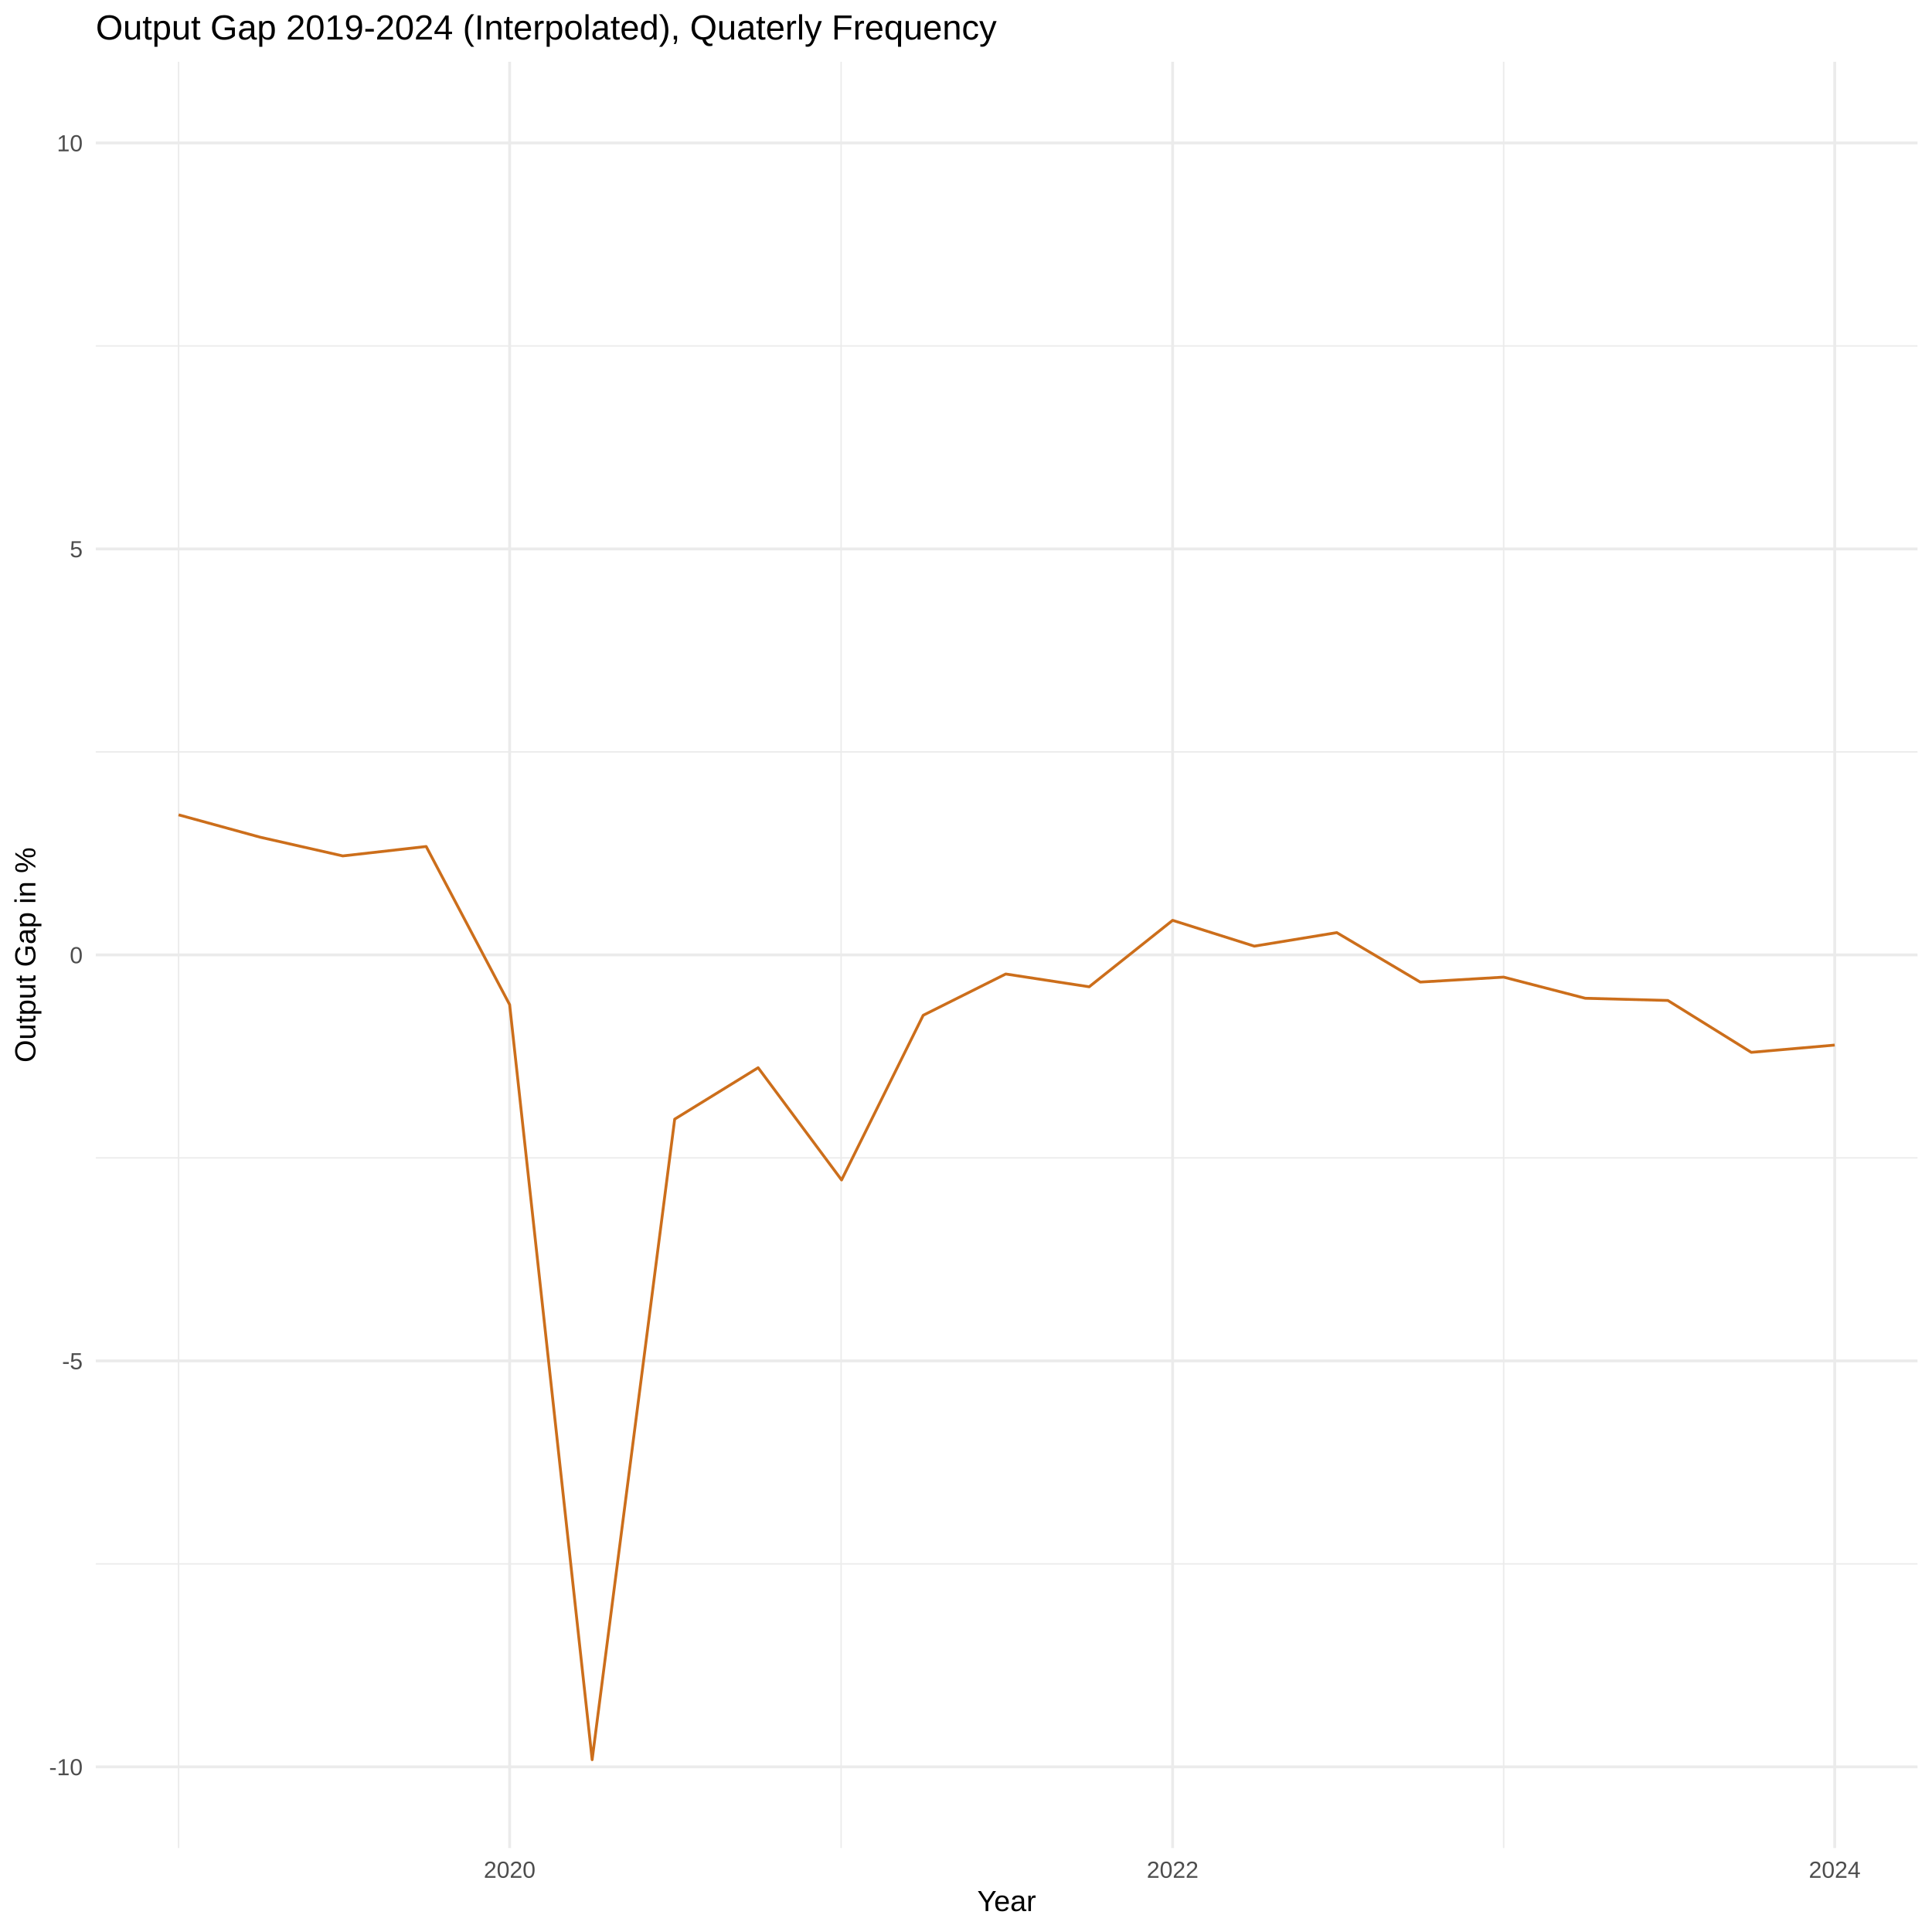
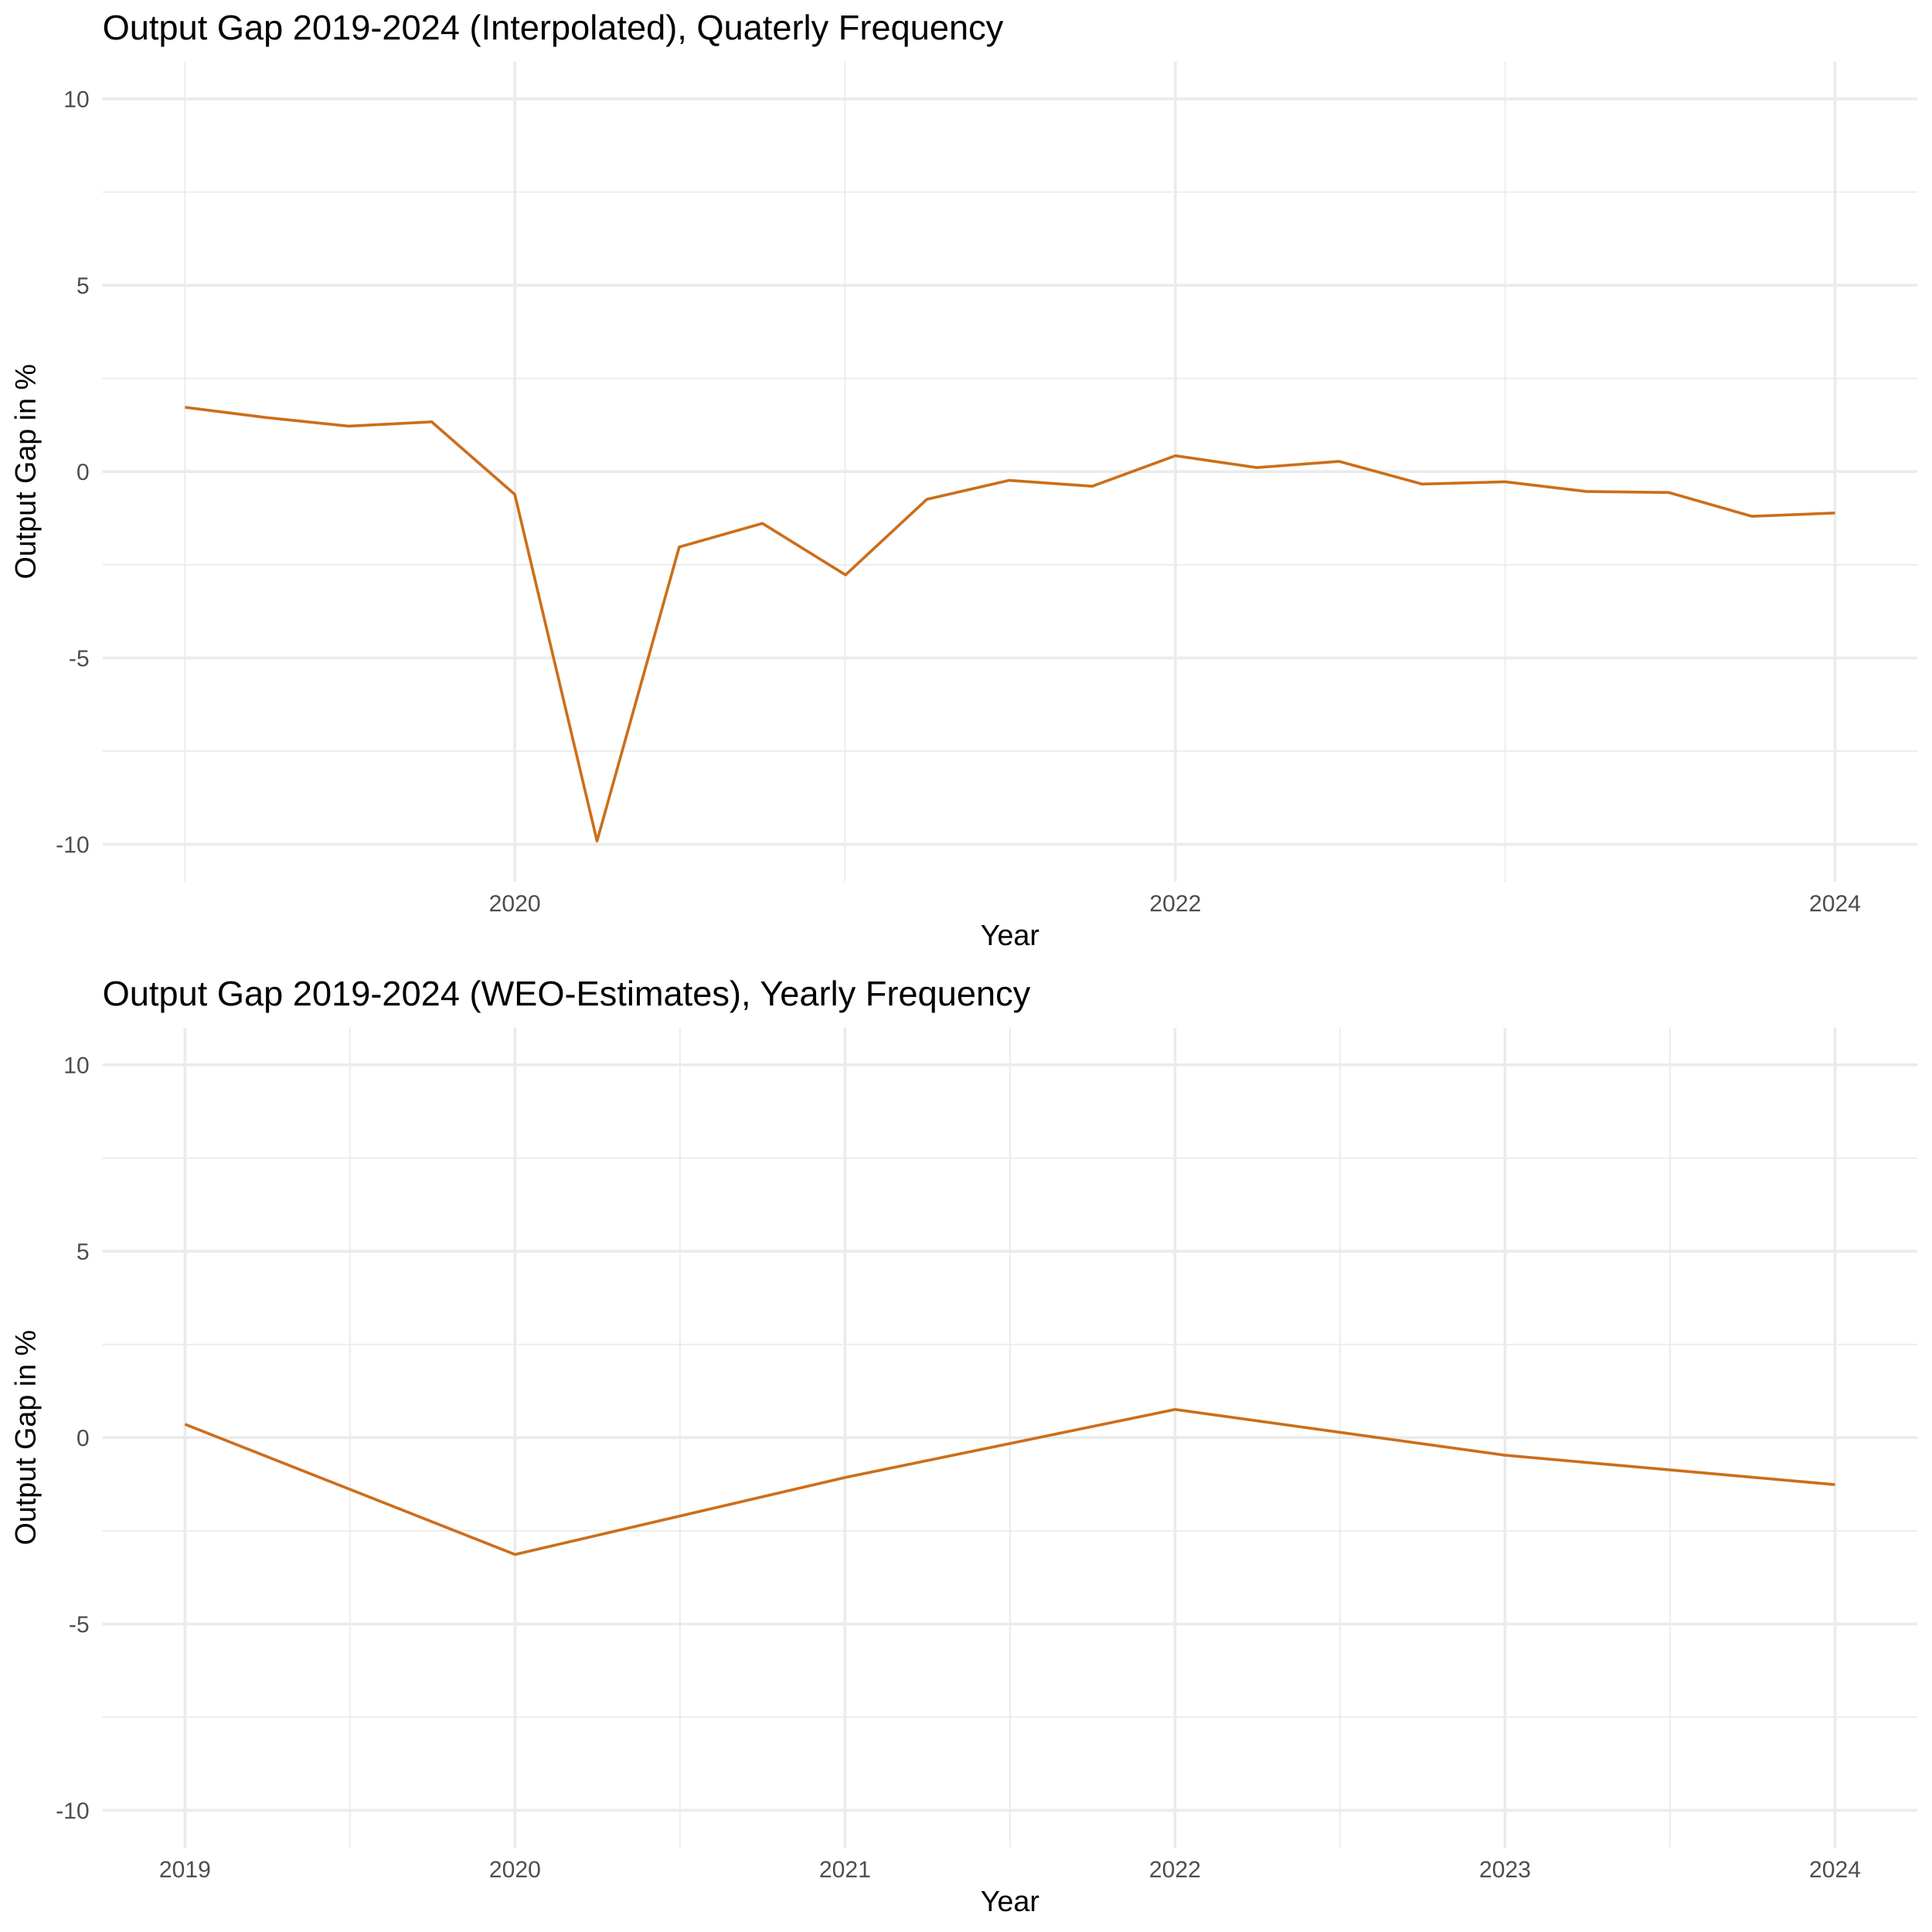
<svg xmlns="http://www.w3.org/2000/svg" class="svglite" width="730.19pt" height="730.19pt" viewBox="0 0 730.19 730.19">
  <defs>
    <style type="text/css">
    .svglite line, .svglite polyline, .svglite polygon, .svglite path, .svglite rect, .svglite circle {
      fill: none;
      stroke: #000000;
      stroke-linecap: round;
      stroke-linejoin: round;
      stroke-miterlimit: 10.00;
    }
    .svglite text {
      white-space: pre;
    }
  </style>
  </defs>
  <rect width="100%" height="100%" style="stroke: none; fill: none;" />
  <defs>
    <clipPath id="cpMC4wMHw3MzAuMTl8MC4wMHw3MzAuMTk=">
      <rect x="0.00" y="0.00" width="730.19" height="730.19" />
    </clipPath>
  </defs>
  <g clip-path="url(#cpMC4wMHw3MzAuMTl8MC4wMHw3MzAuMTk=)">
</g>
  <defs>
-     <clipPath id="cpMzYuMjB8NzI0LjcyfDIzLjM0fDY5OC40Ng==">
-       <rect x="36.20" y="23.34" width="688.52" height="675.13" />
+     <clipPath id="cpMC4wMHw3MzAuMTl8MC4wMHwzNjUuMTA=">
+       <rect x="0.00" y="0.00" width="730.19" height="365.10" />
    </clipPath>
  </defs>
-   <g clip-path="url(#cpMzYuMjB8NzI0LjcyfDIzLjM0fDY5OC40Ng==)">
-     <polyline points="36.20,591.05 724.72,591.05 " style="stroke-width: 0.53; stroke: #EBEBEB; stroke-linecap: butt;" />
-     <polyline points="36.20,437.62 724.72,437.62 " style="stroke-width: 0.53; stroke: #EBEBEB; stroke-linecap: butt;" />
-     <polyline points="36.20,284.18 724.72,284.18 " style="stroke-width: 0.53; stroke: #EBEBEB; stroke-linecap: butt;" />
-     <polyline points="36.20,130.74 724.72,130.74 " style="stroke-width: 0.53; stroke: #EBEBEB; stroke-linecap: butt;" />
-     <polyline points="67.49,698.46 67.49,23.34 " style="stroke-width: 0.53; stroke: #EBEBEB; stroke-linecap: butt;" />
-     <polyline points="317.90,698.46 317.90,23.34 " style="stroke-width: 0.53; stroke: #EBEBEB; stroke-linecap: butt;" />
-     <polyline points="568.30,698.46 568.30,23.34 " style="stroke-width: 0.53; stroke: #EBEBEB; stroke-linecap: butt;" />
-     <polyline points="36.20,667.77 724.72,667.77 " style="stroke-width: 1.07; stroke: #EBEBEB; stroke-linecap: butt;" />
-     <polyline points="36.20,514.34 724.72,514.34 " style="stroke-width: 1.07; stroke: #EBEBEB; stroke-linecap: butt;" />
-     <polyline points="36.20,360.90 724.72,360.90 " style="stroke-width: 1.07; stroke: #EBEBEB; stroke-linecap: butt;" />
-     <polyline points="36.20,207.46 724.72,207.46 " style="stroke-width: 1.07; stroke: #EBEBEB; stroke-linecap: butt;" />
-     <polyline points="36.20,54.02 724.72,54.02 " style="stroke-width: 1.07; stroke: #EBEBEB; stroke-linecap: butt;" />
-     <polyline points="192.61,698.46 192.61,23.34 " style="stroke-width: 1.07; stroke: #EBEBEB; stroke-linecap: butt;" />
-     <polyline points="443.19,698.46 443.19,23.34 " style="stroke-width: 1.07; stroke: #EBEBEB; stroke-linecap: butt;" />
-     <polyline points="693.42,698.46 693.42,23.34 " style="stroke-width: 1.07; stroke: #EBEBEB; stroke-linecap: butt;" />
-     <polyline points="67.49,307.96 98.34,316.42 129.54,323.49 161.07,319.93 192.61,379.70 223.80,665.07 255.00,422.97 286.53,403.54 318.07,445.96 348.92,383.72 380.11,368.12 411.65,372.95 443.19,347.84 474.04,357.59 505.23,352.48 536.77,371.17 568.30,369.30 599.15,377.29 630.35,378.12 661.88,397.73 693.42,394.98 " style="stroke-width: 1.07; stroke: #CC6E1B; stroke-linecap: butt;" />
+   <g clip-path="url(#cpMC4wMHw3MzAuMTl8MC4wMHwzNjUuMTA=)">
+ </g>
+   <g clip-path="url(#cpMC4wMHw3MzAuMTl8MC4wMHw3MzAuMTk=)">
+ </g>
+   <defs>
+     <clipPath id="cpMzguNzN8NzI0LjcyfDIzLjI4fDMzMy4xOQ==">
+       <rect x="38.73" y="23.28" width="685.99" height="309.91" />
+     </clipPath>
+   </defs>
+   <g clip-path="url(#cpMzguNzN8NzI0LjcyfDIzLjI4fDMzMy4xOQ==)">
+     <polyline points="38.73,283.89 724.72,283.89 " style="stroke-width: 0.53; stroke: #EBEBEB; stroke-linecap: butt;" />
+     <polyline points="38.73,213.45 724.72,213.45 " style="stroke-width: 0.53; stroke: #EBEBEB; stroke-linecap: butt;" />
+     <polyline points="38.73,143.02 724.72,143.02 " style="stroke-width: 0.53; stroke: #EBEBEB; stroke-linecap: butt;" />
+     <polyline points="38.73,72.58 724.72,72.58 " style="stroke-width: 0.53; stroke: #EBEBEB; stroke-linecap: butt;" />
+     <polyline points="69.91,333.19 69.91,23.28 " style="stroke-width: 0.53; stroke: #EBEBEB; stroke-linecap: butt;" />
+     <polyline points="319.39,333.19 319.39,23.28 " style="stroke-width: 0.53; stroke: #EBEBEB; stroke-linecap: butt;" />
+     <polyline points="568.88,333.19 568.88,23.28 " style="stroke-width: 0.53; stroke: #EBEBEB; stroke-linecap: butt;" />
+     <polyline points="38.73,319.11 724.72,319.11 " style="stroke-width: 1.07; stroke: #EBEBEB; stroke-linecap: butt;" />
+     <polyline points="38.73,248.67 724.72,248.67 " style="stroke-width: 1.07; stroke: #EBEBEB; stroke-linecap: butt;" />
+     <polyline points="38.73,178.24 724.72,178.24 " style="stroke-width: 1.07; stroke: #EBEBEB; stroke-linecap: butt;" />
+     <polyline points="38.73,107.80 724.72,107.80 " style="stroke-width: 1.07; stroke: #EBEBEB; stroke-linecap: butt;" />
+     <polyline points="38.73,37.37 724.72,37.37 " style="stroke-width: 1.07; stroke: #EBEBEB; stroke-linecap: butt;" />
+     <polyline points="194.56,333.19 194.56,23.28 " style="stroke-width: 1.07; stroke: #EBEBEB; stroke-linecap: butt;" />
+     <polyline points="444.22,333.19 444.22,23.28 " style="stroke-width: 1.07; stroke: #EBEBEB; stroke-linecap: butt;" />
+     <polyline points="693.53,333.19 693.53,23.28 " style="stroke-width: 1.07; stroke: #EBEBEB; stroke-linecap: butt;" />
+     <polyline points="69.91,153.94 100.64,157.82 131.72,161.06 163.14,159.43 194.56,186.87 225.64,317.87 256.72,206.73 288.14,197.81 319.56,217.28 350.30,188.71 381.38,181.55 412.80,183.77 444.22,172.24 474.96,176.72 506.04,174.37 537.46,182.95 568.88,182.09 599.61,185.76 630.69,186.14 662.11,195.14 693.53,193.88 " style="stroke-width: 1.07; stroke: #CC6E1B; stroke-linecap: butt;" />
  </g>
  <g clip-path="url(#cpMC4wMHw3MzAuMTl8MC4wMHw3MzAuMTk=)">
-     <text x="31.27" y="670.93" text-anchor="end" style="font-size: 8.80px;fill: #4D4D4D; font-family: &quot;Arial&quot;;" textLength="12.72px" lengthAdjust="spacingAndGlyphs">-10</text>
-     <text x="31.27" y="517.49" text-anchor="end" style="font-size: 8.80px;fill: #4D4D4D; font-family: &quot;Arial&quot;;" textLength="7.83px" lengthAdjust="spacingAndGlyphs">-5</text>
-     <text x="31.27" y="364.05" text-anchor="end" style="font-size: 8.80px;fill: #4D4D4D; font-family: &quot;Arial&quot;;" textLength="4.90px" lengthAdjust="spacingAndGlyphs">0</text>
-     <text x="31.27" y="210.61" text-anchor="end" style="font-size: 8.80px;fill: #4D4D4D; font-family: &quot;Arial&quot;;" textLength="4.90px" lengthAdjust="spacingAndGlyphs">5</text>
-     <text x="31.27" y="57.18" text-anchor="end" style="font-size: 8.80px;fill: #4D4D4D; font-family: &quot;Arial&quot;;" textLength="9.79px" lengthAdjust="spacingAndGlyphs">10</text>
-     <text x="192.61" y="709.70" text-anchor="middle" style="font-size: 8.80px;fill: #4D4D4D; font-family: &quot;Arial&quot;;" textLength="19.58px" lengthAdjust="spacingAndGlyphs">2020</text>
-     <text x="443.19" y="709.70" text-anchor="middle" style="font-size: 8.80px;fill: #4D4D4D; font-family: &quot;Arial&quot;;" textLength="19.58px" lengthAdjust="spacingAndGlyphs">2022</text>
-     <text x="693.42" y="709.70" text-anchor="middle" style="font-size: 8.80px;fill: #4D4D4D; font-family: &quot;Arial&quot;;" textLength="19.58px" lengthAdjust="spacingAndGlyphs">2024</text>
-     <text x="380.46" y="722.28" text-anchor="middle" style="font-size: 11.00px; font-family: &quot;Arial&quot;;" textLength="23.24px" lengthAdjust="spacingAndGlyphs">Year</text>
-     <text transform="translate(13.37,360.90) rotate(-90)" text-anchor="middle" style="font-size: 11.00px; font-family: &quot;Arial&quot;;" textLength="81.31px" lengthAdjust="spacingAndGlyphs">Output Gap in %</text>
-     <text x="36.20" y="14.94" style="font-size: 13.20px; font-family: &quot;Arial&quot;;" textLength="340.24px" lengthAdjust="spacingAndGlyphs">Output Gap 2019-2024 (Interpolated), Quaterly Frequency</text>
+     <text x="33.79" y="322.26" text-anchor="end" style="font-size: 8.80px;fill: #4D4D4D; font-family: &quot;Arial&quot;;" textLength="12.72px" lengthAdjust="spacingAndGlyphs">-10</text>
+     <text x="33.79" y="251.83" text-anchor="end" style="font-size: 8.80px;fill: #4D4D4D; font-family: &quot;Arial&quot;;" textLength="7.83px" lengthAdjust="spacingAndGlyphs">-5</text>
+     <text x="33.79" y="181.39" text-anchor="end" style="font-size: 8.80px;fill: #4D4D4D; font-family: &quot;Arial&quot;;" textLength="4.90px" lengthAdjust="spacingAndGlyphs">0</text>
+     <text x="33.79" y="110.96" text-anchor="end" style="font-size: 8.80px;fill: #4D4D4D; font-family: &quot;Arial&quot;;" textLength="4.90px" lengthAdjust="spacingAndGlyphs">5</text>
+     <text x="33.79" y="40.52" text-anchor="end" style="font-size: 8.80px;fill: #4D4D4D; font-family: &quot;Arial&quot;;" textLength="9.79px" lengthAdjust="spacingAndGlyphs">10</text>
+     <text x="194.56" y="344.43" text-anchor="middle" style="font-size: 8.80px;fill: #4D4D4D; font-family: &quot;Arial&quot;;" textLength="19.58px" lengthAdjust="spacingAndGlyphs">2020</text>
+     <text x="444.22" y="344.43" text-anchor="middle" style="font-size: 8.80px;fill: #4D4D4D; font-family: &quot;Arial&quot;;" textLength="19.58px" lengthAdjust="spacingAndGlyphs">2022</text>
+     <text x="693.53" y="344.43" text-anchor="middle" style="font-size: 8.80px;fill: #4D4D4D; font-family: &quot;Arial&quot;;" textLength="19.58px" lengthAdjust="spacingAndGlyphs">2024</text>
+     <text x="381.72" y="357.20" text-anchor="middle" style="font-size: 11.00px; font-family: &quot;Arial&quot;;" textLength="23.24px" lengthAdjust="spacingAndGlyphs">Year</text>
+     <text transform="translate(13.37,178.24) rotate(-90)" text-anchor="middle" style="font-size: 11.00px; font-family: &quot;Arial&quot;;" textLength="81.31px" lengthAdjust="spacingAndGlyphs">Output Gap in %</text>
+     <text x="38.73" y="14.94" style="font-size: 13.20px; font-family: &quot;Arial&quot;;" textLength="340.24px" lengthAdjust="spacingAndGlyphs">Output Gap 2019-2024 (Interpolated), Quaterly Frequency</text>
+   </g>
+   <defs>
+     <clipPath id="cpMC4wMHw3MzAuMTl8MzY1LjEwfDczMC4xOQ==">
+       <rect x="0.00" y="365.10" width="730.19" height="365.10" />
+     </clipPath>
+   </defs>
+   <g clip-path="url(#cpMC4wMHw3MzAuMTl8MzY1LjEwfDczMC4xOQ==)">
+ </g>
+   <g clip-path="url(#cpMC4wMHw3MzAuMTl8MC4wMHw3MzAuMTk=)">
+ </g>
+   <defs>
+     <clipPath id="cpMzguNzN8NzI0LjcyfDM4OC4zOHw2OTguMjk=">
+       <rect x="38.73" y="388.38" width="685.99" height="309.91" />
+     </clipPath>
+   </defs>
+   <g clip-path="url(#cpMzguNzN8NzI0LjcyfDM4OC4zOHw2OTguMjk=)">
+     <polyline points="38.73,648.99 724.72,648.99 " style="stroke-width: 0.53; stroke: #EBEBEB; stroke-linecap: butt;" />
+     <polyline points="38.73,578.55 724.72,578.55 " style="stroke-width: 0.53; stroke: #EBEBEB; stroke-linecap: butt;" />
+     <polyline points="38.73,508.12 724.72,508.12 " style="stroke-width: 0.53; stroke: #EBEBEB; stroke-linecap: butt;" />
+     <polyline points="38.73,437.68 724.72,437.68 " style="stroke-width: 0.53; stroke: #EBEBEB; stroke-linecap: butt;" />
+     <polyline points="132.27,698.29 132.27,388.38 " style="stroke-width: 0.53; stroke: #EBEBEB; stroke-linecap: butt;" />
+     <polyline points="257.00,698.29 257.00,388.38 " style="stroke-width: 0.53; stroke: #EBEBEB; stroke-linecap: butt;" />
+     <polyline points="381.72,698.29 381.72,388.38 " style="stroke-width: 0.53; stroke: #EBEBEB; stroke-linecap: butt;" />
+     <polyline points="506.45,698.29 506.45,388.38 " style="stroke-width: 0.53; stroke: #EBEBEB; stroke-linecap: butt;" />
+     <polyline points="631.17,698.29 631.17,388.38 " style="stroke-width: 0.53; stroke: #EBEBEB; stroke-linecap: butt;" />
+     <polyline points="38.73,684.20 724.72,684.20 " style="stroke-width: 1.07; stroke: #EBEBEB; stroke-linecap: butt;" />
+     <polyline points="38.73,613.77 724.72,613.77 " style="stroke-width: 1.07; stroke: #EBEBEB; stroke-linecap: butt;" />
+     <polyline points="38.73,543.33 724.72,543.33 " style="stroke-width: 1.07; stroke: #EBEBEB; stroke-linecap: butt;" />
+     <polyline points="38.73,472.90 724.72,472.90 " style="stroke-width: 1.07; stroke: #EBEBEB; stroke-linecap: butt;" />
+     <polyline points="38.73,402.46 724.72,402.46 " style="stroke-width: 1.07; stroke: #EBEBEB; stroke-linecap: butt;" />
+     <polyline points="69.91,698.29 69.91,388.38 " style="stroke-width: 1.07; stroke: #EBEBEB; stroke-linecap: butt;" />
+     <polyline points="194.63,698.29 194.63,388.38 " style="stroke-width: 1.07; stroke: #EBEBEB; stroke-linecap: butt;" />
+     <polyline points="319.36,698.29 319.36,388.38 " style="stroke-width: 1.07; stroke: #EBEBEB; stroke-linecap: butt;" />
+     <polyline points="444.08,698.29 444.08,388.38 " style="stroke-width: 1.07; stroke: #EBEBEB; stroke-linecap: butt;" />
+     <polyline points="568.81,698.29 568.81,388.38 " style="stroke-width: 1.07; stroke: #EBEBEB; stroke-linecap: butt;" />
+     <polyline points="693.53,698.29 693.53,388.38 " style="stroke-width: 1.07; stroke: #EBEBEB; stroke-linecap: butt;" />
+     <polyline points="69.91,538.30 194.63,587.51 319.36,558.41 444.08,532.70 568.81,550.00 693.53,561.11 " style="stroke-width: 1.07; stroke: #CC6E1B; stroke-linecap: butt;" />
+   </g>
+   <g clip-path="url(#cpMC4wMHw3MzAuMTl8MC4wMHw3MzAuMTk=)">
+     <text x="33.79" y="687.36" text-anchor="end" style="font-size: 8.80px;fill: #4D4D4D; font-family: &quot;Arial&quot;;" textLength="12.72px" lengthAdjust="spacingAndGlyphs">-10</text>
+     <text x="33.79" y="616.92" text-anchor="end" style="font-size: 8.80px;fill: #4D4D4D; font-family: &quot;Arial&quot;;" textLength="7.83px" lengthAdjust="spacingAndGlyphs">-5</text>
+     <text x="33.79" y="546.49" text-anchor="end" style="font-size: 8.80px;fill: #4D4D4D; font-family: &quot;Arial&quot;;" textLength="4.90px" lengthAdjust="spacingAndGlyphs">0</text>
+     <text x="33.79" y="476.05" text-anchor="end" style="font-size: 8.80px;fill: #4D4D4D; font-family: &quot;Arial&quot;;" textLength="4.90px" lengthAdjust="spacingAndGlyphs">5</text>
+     <text x="33.79" y="405.62" text-anchor="end" style="font-size: 8.80px;fill: #4D4D4D; font-family: &quot;Arial&quot;;" textLength="9.79px" lengthAdjust="spacingAndGlyphs">10</text>
+     <text x="69.91" y="709.53" text-anchor="middle" style="font-size: 8.80px;fill: #4D4D4D; font-family: &quot;Arial&quot;;" textLength="19.58px" lengthAdjust="spacingAndGlyphs">2019</text>
+     <text x="194.63" y="709.53" text-anchor="middle" style="font-size: 8.80px;fill: #4D4D4D; font-family: &quot;Arial&quot;;" textLength="19.58px" lengthAdjust="spacingAndGlyphs">2020</text>
+     <text x="319.36" y="709.53" text-anchor="middle" style="font-size: 8.80px;fill: #4D4D4D; font-family: &quot;Arial&quot;;" textLength="19.58px" lengthAdjust="spacingAndGlyphs">2021</text>
+     <text x="444.08" y="709.53" text-anchor="middle" style="font-size: 8.80px;fill: #4D4D4D; font-family: &quot;Arial&quot;;" textLength="19.58px" lengthAdjust="spacingAndGlyphs">2022</text>
+     <text x="568.81" y="709.53" text-anchor="middle" style="font-size: 8.80px;fill: #4D4D4D; font-family: &quot;Arial&quot;;" textLength="19.58px" lengthAdjust="spacingAndGlyphs">2023</text>
+     <text x="693.53" y="709.53" text-anchor="middle" style="font-size: 8.80px;fill: #4D4D4D; font-family: &quot;Arial&quot;;" textLength="19.58px" lengthAdjust="spacingAndGlyphs">2024</text>
+     <text x="381.72" y="722.30" text-anchor="middle" style="font-size: 11.00px; font-family: &quot;Arial&quot;;" textLength="23.24px" lengthAdjust="spacingAndGlyphs">Year</text>
+     <text transform="translate(13.37,543.33) rotate(-90)" text-anchor="middle" style="font-size: 11.00px; font-family: &quot;Arial&quot;;" textLength="81.31px" lengthAdjust="spacingAndGlyphs">Output Gap in %</text>
+     <text x="38.73" y="380.04" style="font-size: 13.20px; font-family: &quot;Arial&quot;;" textLength="351.91px" lengthAdjust="spacingAndGlyphs">Output Gap 2019-2024 (WEO-Estimates), Yearly Frequency</text>
  </g>
</svg>
